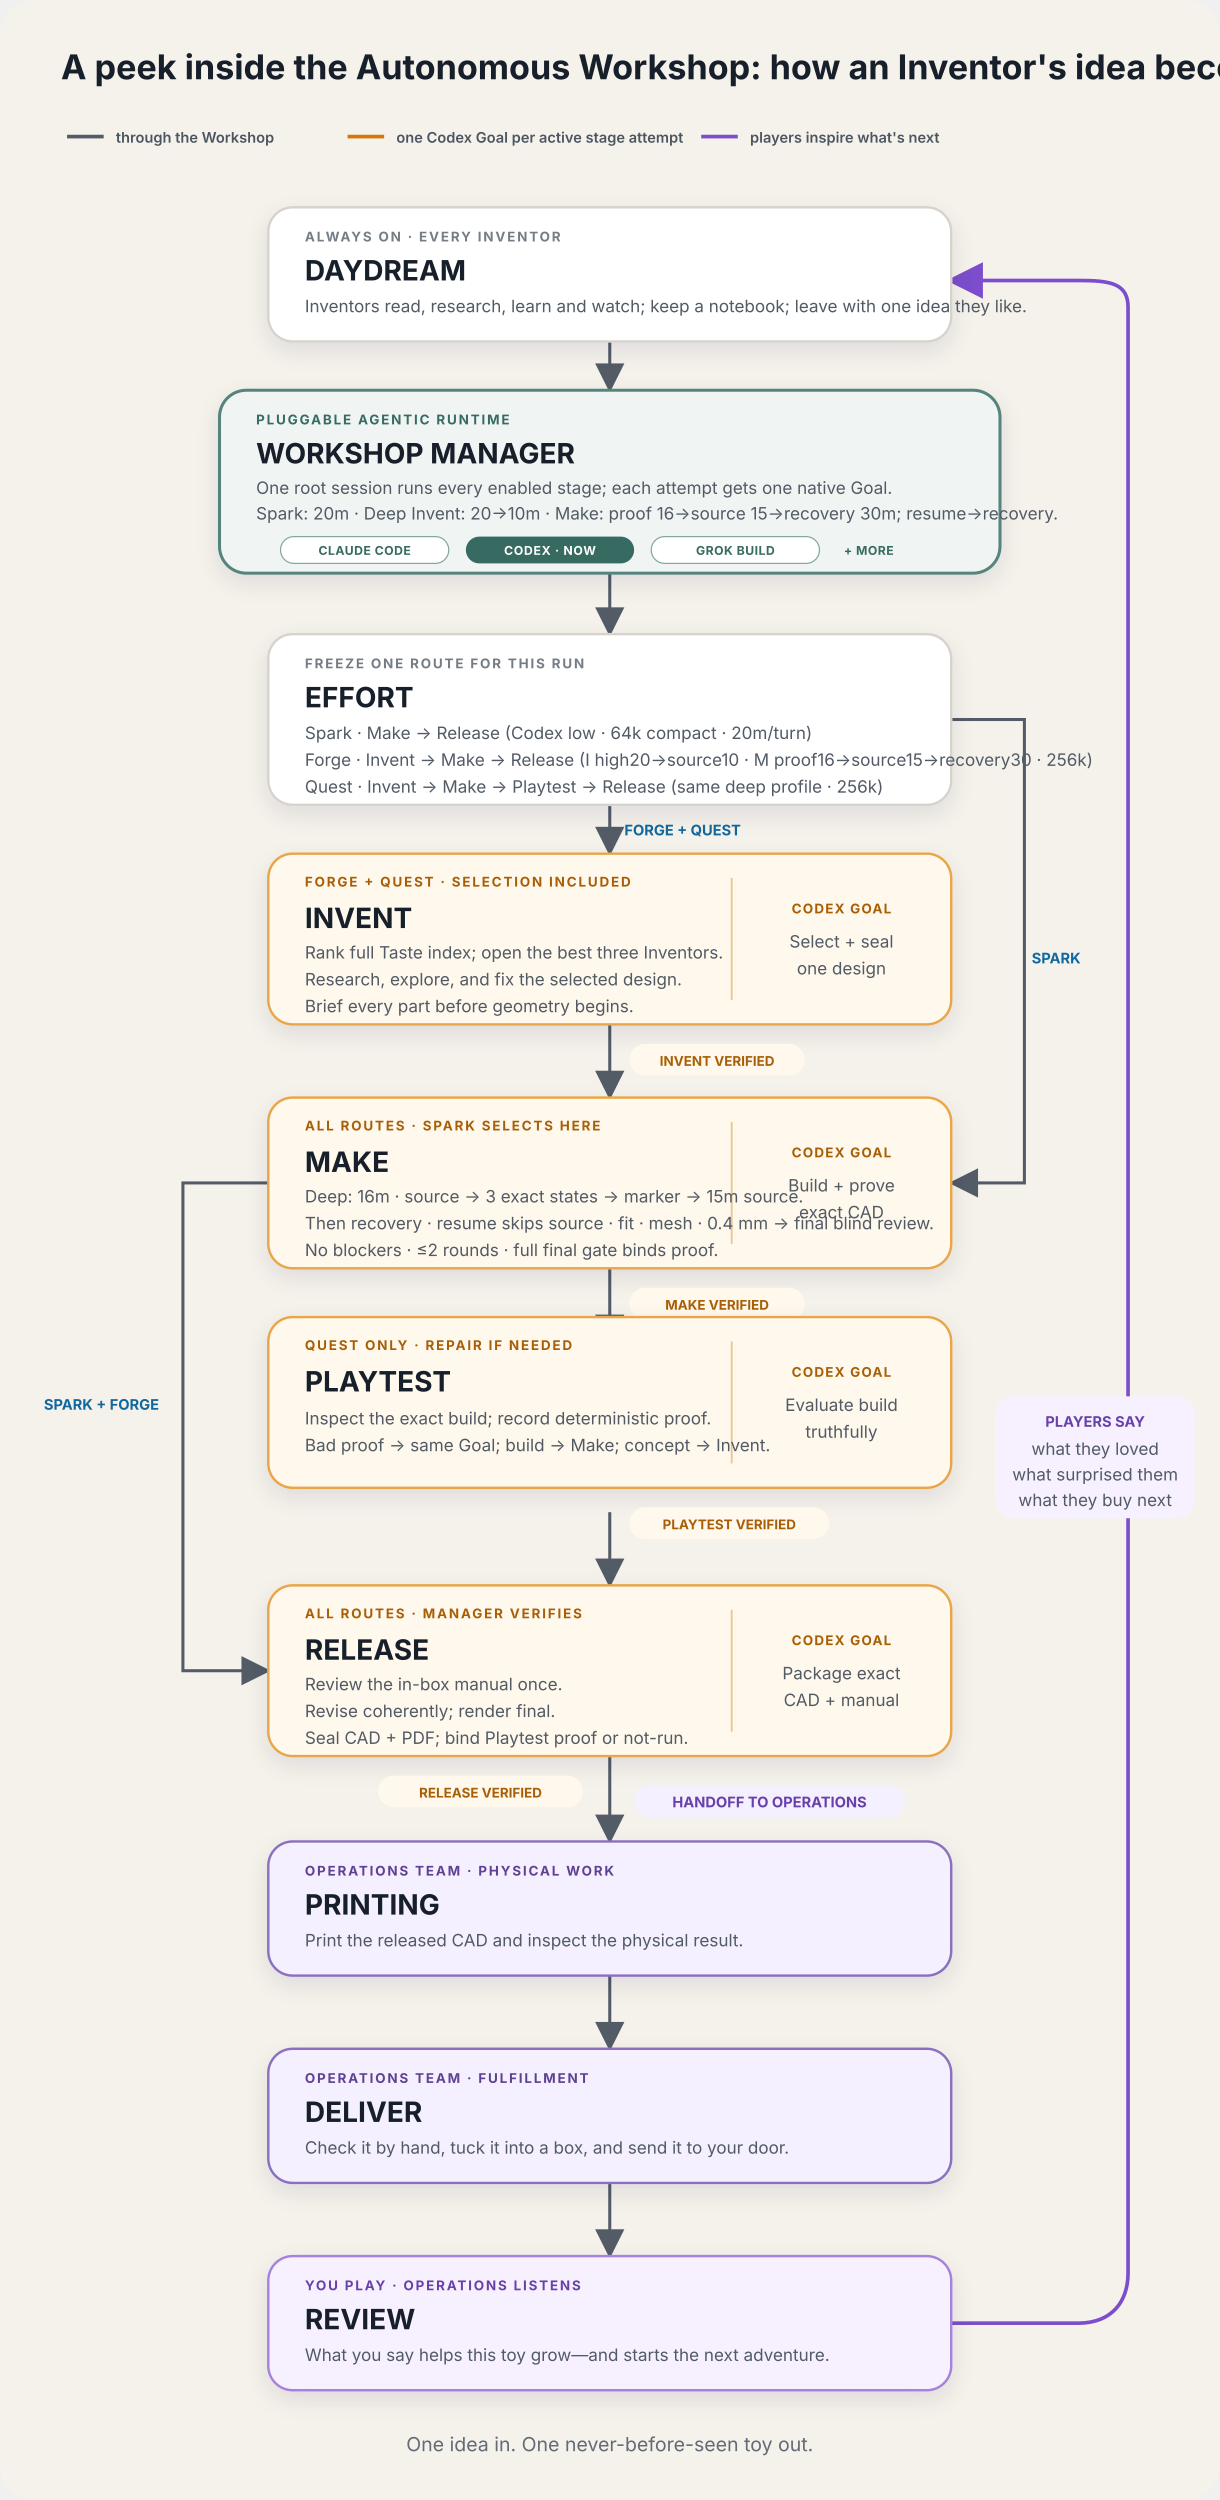
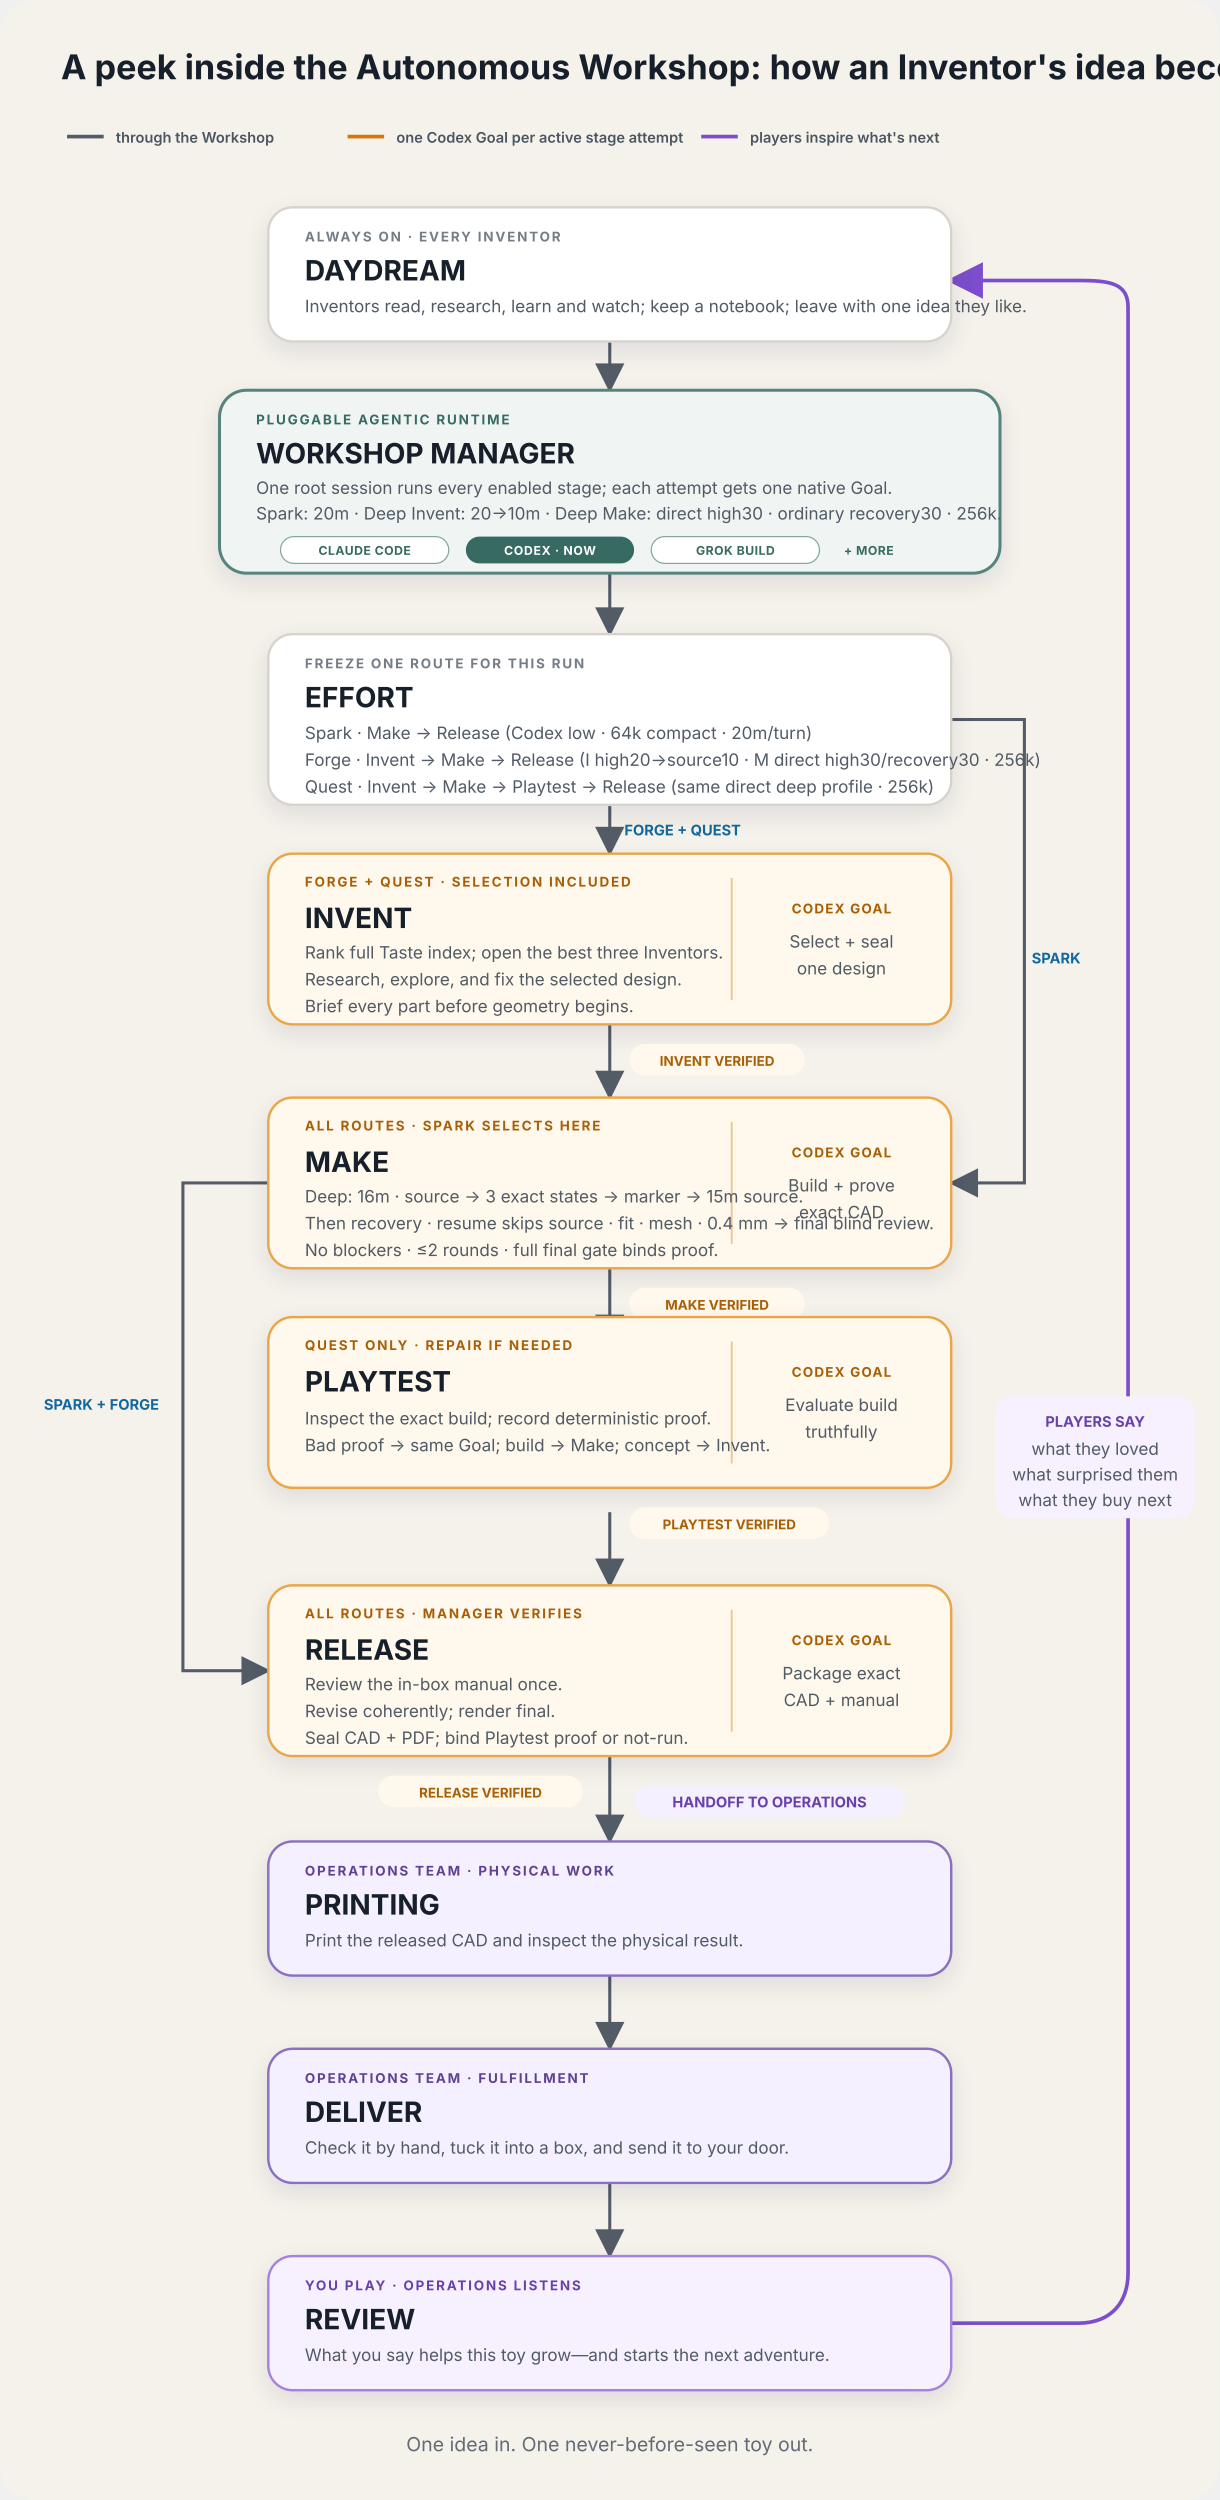
<svg xmlns="http://www.w3.org/2000/svg" viewBox="0 0 1000 2050" role="img" aria-labelledby="title description">
  <defs>
    <filter id="shadow" x="-20%" y="-20%" width="140%" height="160%">
      <feDropShadow dx="0" dy="7" stdDeviation="9" flood-color="#17202a" flood-opacity="0.10" />
    </filter>
    <marker id="arrow-main" viewBox="0 0 12 12" markerWidth="24" markerHeight="24" refX="11" refY="6" orient="auto" markerUnits="userSpaceOnUse" overflow="visible">
      <polygon points="0,0 12,6 0,12" fill="#525b66" />
    </marker>
    <marker id="arrow-ai" markerWidth="10" markerHeight="10" refX="8" refY="5" orient="auto" markerUnits="strokeWidth">
      <path d="M 0 0 L 10 5 L 0 10 z" fill="#1675b8" />
    </marker>
    <marker id="arrow-human" markerWidth="10" markerHeight="10" refX="8" refY="5" orient="auto" markerUnits="strokeWidth">
      <path d="M 0 0 L 10 5 L 0 10 z" fill="#7c4dcc" />
    </marker>
    <style>
      .title { font: 700 28px -apple-system, BlinkMacSystemFont, "Segoe UI", sans-serif; fill: #17202a; }
      .subtitle { font: 400 16px -apple-system, BlinkMacSystemFont, "Segoe UI", sans-serif; fill: #626b76; }
      .legend { font: 600 12px -apple-system, BlinkMacSystemFont, "Segoe UI", sans-serif; fill: #4b5560; }
      .node { fill: #ffffff; stroke: #d7d3cc; stroke-width: 2; }
      .node-manager { fill: #f0f5f4; stroke: #56847c; stroke-width: 2.5; }
      .node-internal { fill: #fff8ec; stroke: #e8a548; stroke-width: 2; }
      .node-ai { fill: #eef8ff; stroke: #67aee0; stroke-width: 2; }
      .node-human { fill: #f7f1ff; stroke: #a782dc; stroke-width: 2; }
      .node-ops { fill: #f4f0ff; stroke: #8b6fc0; stroke-width: 2; }
      .eyebrow { font: 700 11px -apple-system, BlinkMacSystemFont, "Segoe UI", sans-serif; letter-spacing: 1.5px; fill: #747c85; }
      .eyebrow-manager { fill: #376b61; }
      .eyebrow-internal { fill: #a85e05; }
      .eyebrow-ai { fill: #11689f; }
      .eyebrow-human { fill: #6840aa; }
      .eyebrow-ops { fill: #604092; }
      .heading { font: 700 23px -apple-system, BlinkMacSystemFont, "Segoe UI", sans-serif; fill: #17202a; }
      .body { font: 400 14px -apple-system, BlinkMacSystemFont, "Segoe UI", sans-serif; fill: #515a65; }
      .pill-now { fill: #376b61; }
      .pill-future { fill: #ffffff; stroke: #82a79f; stroke-width: 1; }
      .pill-now-text { font: 700 10px -apple-system, BlinkMacSystemFont, "Segoe UI", sans-serif; letter-spacing: 0.6px; fill: #ffffff; }
      .pill-future-text { font: 700 10px -apple-system, BlinkMacSystemFont, "Segoe UI", sans-serif; letter-spacing: 0.4px; fill: #376b61; }
      .goal-copy { font: 700 11px -apple-system, BlinkMacSystemFont, "Segoe UI", sans-serif; letter-spacing: 1px; fill: #a85e05; }
      .gate { font: 700 11px -apple-system, BlinkMacSystemFont, "Segoe UI", sans-serif; fill: #a85e05; }
      .gate-ai { font: 700 11px -apple-system, BlinkMacSystemFont, "Segoe UI", sans-serif; fill: #11689f; }
      .edge-label-ai { font: 700 12px -apple-system, BlinkMacSystemFont, "Segoe UI", sans-serif; fill: #11689f; }
      .edge-label-human { font: 700 12px -apple-system, BlinkMacSystemFont, "Segoe UI", sans-serif; fill: #6840aa; }
      .flow { fill: none; stroke: #525b66; stroke-width: 2.5; marker-end: url(#arrow-main); }
      .feedback-ai { fill: none; stroke: #1675b8; stroke-width: 3; marker-end: url(#arrow-ai); }
      .feedback-human { fill: none; stroke: #7c4dcc; stroke-width: 3; marker-end: url(#arrow-human); }
    </style>
  </defs>
  <rect width="1000" height="2050" rx="28" fill="#f5f2ec" />
  <text x="50" y="65" class="title">A peek inside the Autonomous Workshop: how an Inventor's idea becomes a toy</text>
  <g transform="translate(55 112)">
    <g>
      <line x1="0" y1="0" x2="30" y2="0" stroke="#525b66" stroke-width="3" />
      <text x="40" y="5" class="legend">through the Workshop</text>
    </g>
    <g transform="translate(230 0)">
      <line x1="0" y1="0" x2="30" y2="0" stroke="#d97706" stroke-width="3" />
      <text x="40" y="5" class="legend">one Codex Goal per active stage attempt</text>
    </g>
    <g transform="translate(520 0)">
      <line x1="0" y1="0" x2="30" y2="0" stroke="#7c4dcc" stroke-width="3" />
      <text x="40" y="5" class="legend">players inspire what's next</text>
    </g>
  </g>
  <path class="flow" d="M 500 280 V 320" />
  <path class="flow" d="M 500 470 V 520" />
  <path class="flow" d="M 500 660 V 700" />
  <path class="flow" d="M 500 840 V 900" />
  <path class="flow" d="M 500 1040 V 1100" />
  <path class="flow" d="M 500 1240 V 1300" />
  <path class="flow" d="M 500 1440 V 1510" />
  <path class="flow" d="M 500 1620 V 1680" />
  <path class="flow" d="M 500 1790 V 1850" />
  <path class="flow" d="M 780 590 H 840 V 970 H 780" />
  <path class="flow" d="M 220 970 H 150 V 1370 H 220" />
  <text x="846" y="790" class="edge-label-ai">SPARK</text>
  <text x="36" y="1156" class="edge-label-ai">SPARK + FORGE</text>
  <text x="512" y="685" class="edge-label-ai">FORGE + QUEST</text>
  <path class="feedback-human" d="M 780 1905 H 884 C 912 1905, 925 1887, 925 1864 V 252 C 925 232, 910 230, 884 230 H 782" />
  <g>
    <rect x="816" y="1145" width="164" height="100" rx="16" fill="#f7f1ff" />
    <text x="898" y="1170" text-anchor="middle" class="edge-label-human">PLAYERS SAY</text>
    <text x="898" y="1193" text-anchor="middle" class="body">what they loved</text>
    <text x="898" y="1214" text-anchor="middle" class="body">what surprised them</text>
    <text x="898" y="1235" text-anchor="middle" class="body">what they buy next</text>
  </g>
  <g filter="url(#shadow)">
    <rect class="node" x="220" y="170" width="560" height="110" rx="20" />
  </g>
  <text x="250" y="198" class="eyebrow">ALWAYS ON · EVERY INVENTOR</text>
  <text x="250" y="230" class="heading">DAYDREAM</text>
  <text x="250" y="256" class="body">Inventors read, research, learn and watch; keep a notebook; leave with one idea they like.</text>
  <g filter="url(#shadow)">
    <rect class="node-manager" x="180" y="320" width="640" height="150" rx="22" />
  </g>
  <text x="210" y="348" class="eyebrow eyebrow-manager">PLUGGABLE AGENTIC RUNTIME</text>
  <text x="210" y="380" class="heading">WORKSHOP MANAGER</text>
  <text x="210" y="405" class="body">One root session runs every enabled stage; each attempt gets one native Goal.</text>
-   <text x="210" y="426" class="body">Spark: 20m · Deep Invent: 20→10m · Make: proof 16→source 15→recovery 30m; resume→recovery.</text>
+   <text x="210" y="426" class="body">Spark: 20m · Deep Invent: 20→10m · Deep Make: direct high30 · ordinary recovery30 · 256k.</text>
  <rect x="230" y="440" width="138" height="22" rx="11" class="pill-future" />
  <text x="299" y="455" text-anchor="middle" class="pill-future-text">CLAUDE CODE</text>
  <rect x="382" y="440" width="138" height="22" rx="11" class="pill-now" />
  <text x="451" y="455" text-anchor="middle" class="pill-now-text">CODEX · NOW</text>
  <rect x="534" y="440" width="138" height="22" rx="11" class="pill-future" />
  <text x="603" y="455" text-anchor="middle" class="pill-future-text">GROK BUILD</text>
  <text x="692" y="455" class="pill-future-text">+ MORE</text>
  <g filter="url(#shadow)">
    <rect class="node" x="220" y="520" width="560" height="140" rx="20" />
  </g>
  <text x="250" y="548" class="eyebrow">FREEZE ONE ROUTE FOR THIS RUN</text>
  <text x="250" y="580" class="heading">EFFORT</text>
  <text x="250" y="606" class="body">Spark · Make → Release (Codex low · 64k compact · 20m/turn)</text>
-   <text x="250" y="628" class="body">Forge · Invent → Make → Release (I high20→source10 · M proof16→source15→recovery30 · 256k)</text>
-   <text x="250" y="650" class="body">Quest · Invent → Make → Playtest → Release (same deep profile · 256k)</text>
+   <text x="250" y="628" class="body">Forge · Invent → Make → Release (I high20→source10 · M direct high30/recovery30 · 256k)</text>
+   <text x="250" y="650" class="body">Quest · Invent → Make → Playtest → Release (same direct deep profile · 256k)</text>
  <g filter="url(#shadow)">
    <rect class="node-internal" x="220" y="700" width="560" height="140" rx="20" />
  </g>
  <line x1="600" y1="720" x2="600" y2="820" stroke="#edc58a" stroke-width="1.5" />
  <text x="250" y="727" class="eyebrow eyebrow-internal">FORGE + QUEST · SELECTION INCLUDED</text>
  <text x="250" y="761" class="heading">INVENT</text>
  <text x="250" y="786" class="body">Rank full Taste index; open the best three Inventors.</text>
  <text x="250" y="808" class="body">Research, explore, and fix the selected design.</text>
  <text x="250" y="830" class="body">Brief every part before geometry begins.</text>
  <text x="690" y="749" text-anchor="middle" class="goal-copy">CODEX GOAL</text>
  <text x="690" y="777" text-anchor="middle" class="body">Select + seal</text>
  <text x="690" y="799" text-anchor="middle" class="body">one design</text>
  <rect x="516" y="856" width="144" height="26" rx="13" fill="#fff8ec" />
  <text x="588" y="874" text-anchor="middle" class="gate">INVENT VERIFIED</text>
  <g filter="url(#shadow)">
    <rect class="node-internal" x="220" y="900" width="560" height="140" rx="20" />
  </g>
  <line x1="600" y1="920" x2="600" y2="1020" stroke="#edc58a" stroke-width="1.5" />
  <text x="250" y="927" class="eyebrow eyebrow-internal">ALL ROUTES · SPARK SELECTS HERE</text>
  <text x="250" y="961" class="heading">MAKE</text>
  <text x="250" y="986" class="body">Deep: 16m · source → 3 exact states → marker → 15m source.</text>
  <text x="250" y="1008" class="body">Then recovery · resume skips source · fit · mesh · 0.4 mm → final blind review.</text>
  <text x="250" y="1030" class="body">No blockers · ≤2 rounds · full final gate binds proof.</text>
  <text x="690" y="949" text-anchor="middle" class="goal-copy">CODEX GOAL</text>
  <text x="690" y="977" text-anchor="middle" class="body">Build + prove</text>
  <text x="690" y="999" text-anchor="middle" class="body">exact CAD</text>
  <rect x="516" y="1056" width="144" height="26" rx="13" fill="#fff8ec" />
  <text x="588" y="1074" text-anchor="middle" class="gate">MAKE VERIFIED</text>
  <g filter="url(#shadow)">
    <rect class="node-internal" x="220" y="1080" width="560" height="140" rx="20" />
  </g>
  <line x1="600" y1="1100" x2="600" y2="1200" stroke="#edc58a" stroke-width="1.5" />
  <text x="250" y="1107" class="eyebrow eyebrow-internal">QUEST ONLY · REPAIR IF NEEDED</text>
  <text x="250" y="1141" class="heading">PLAYTEST</text>
  <text x="250" y="1168" class="body">Inspect the exact build; record deterministic proof.</text>
  <text x="250" y="1190" class="body">Bad proof → same Goal; build → Make; concept → Invent.</text>
  <text x="690" y="1129" text-anchor="middle" class="goal-copy">CODEX GOAL</text>
  <text x="690" y="1157" text-anchor="middle" class="body">Evaluate build</text>
  <text x="690" y="1179" text-anchor="middle" class="body">truthfully</text>
  <rect x="516" y="1236" width="164" height="26" rx="13" fill="#fff8ec" />
  <text x="598" y="1254" text-anchor="middle" class="gate">PLAYTEST VERIFIED</text>
  <g filter="url(#shadow)">
    <rect class="node-internal" x="220" y="1300" width="560" height="140" rx="20" />
  </g>
  <line x1="600" y1="1320" x2="600" y2="1420" stroke="#edc58a" stroke-width="1.5" />
  <text x="250" y="1327" class="eyebrow eyebrow-internal">ALL ROUTES · MANAGER VERIFIES</text>
  <text x="250" y="1361" class="heading">RELEASE</text>
  <text x="250" y="1386" class="body">Review the in-box manual once.</text>
  <text x="250" y="1408" class="body">Revise coherently; render final.</text>
  <text x="250" y="1430" class="body">Seal CAD + PDF; bind Playtest proof or not-run.</text>
  <text x="690" y="1349" text-anchor="middle" class="goal-copy">CODEX GOAL</text>
  <text x="690" y="1377" text-anchor="middle" class="body">Package exact</text>
  <text x="690" y="1399" text-anchor="middle" class="body">CAD + manual</text>
  <rect x="310" y="1456" width="168" height="26" rx="13" fill="#fff8ec" />
  <text x="394" y="1474" text-anchor="middle" class="gate">RELEASE VERIFIED</text>
  <rect x="520" y="1464" width="222" height="26" rx="13" fill="#f4f0ff" />
  <text x="631" y="1482" text-anchor="middle" class="edge-label-human">HANDOFF TO OPERATIONS</text>
  <g filter="url(#shadow)">
    <rect class="node-ops" x="220" y="1510" width="560" height="110" rx="20" />
  </g>
  <text x="250" y="1538" class="eyebrow eyebrow-ops">OPERATIONS TEAM · PHYSICAL WORK</text>
  <text x="250" y="1570" class="heading">PRINTING</text>
  <text x="250" y="1596" class="body">Print the released CAD and inspect the physical result.</text>
  <g filter="url(#shadow)">
    <rect class="node-ops" x="220" y="1680" width="560" height="110" rx="20" />
  </g>
  <text x="250" y="1708" class="eyebrow eyebrow-ops">OPERATIONS TEAM · FULFILLMENT</text>
  <text x="250" y="1740" class="heading">DELIVER</text>
  <text x="250" y="1766" class="body">Check it by hand, tuck it into a box, and send it to your door.</text>
  <g filter="url(#shadow)">
    <rect class="node-human" x="220" y="1850" width="560" height="110" rx="20" />
  </g>
  <text x="250" y="1878" class="eyebrow eyebrow-human">YOU PLAY · OPERATIONS LISTENS</text>
  <text x="250" y="1910" class="heading">REVIEW</text>
  <text x="250" y="1936" class="body">What you say helps this toy grow—and starts the next adventure.</text>
  <text x="500" y="2010" text-anchor="middle" class="subtitle">One idea in. One never-before-seen toy out.</text>
</svg>
